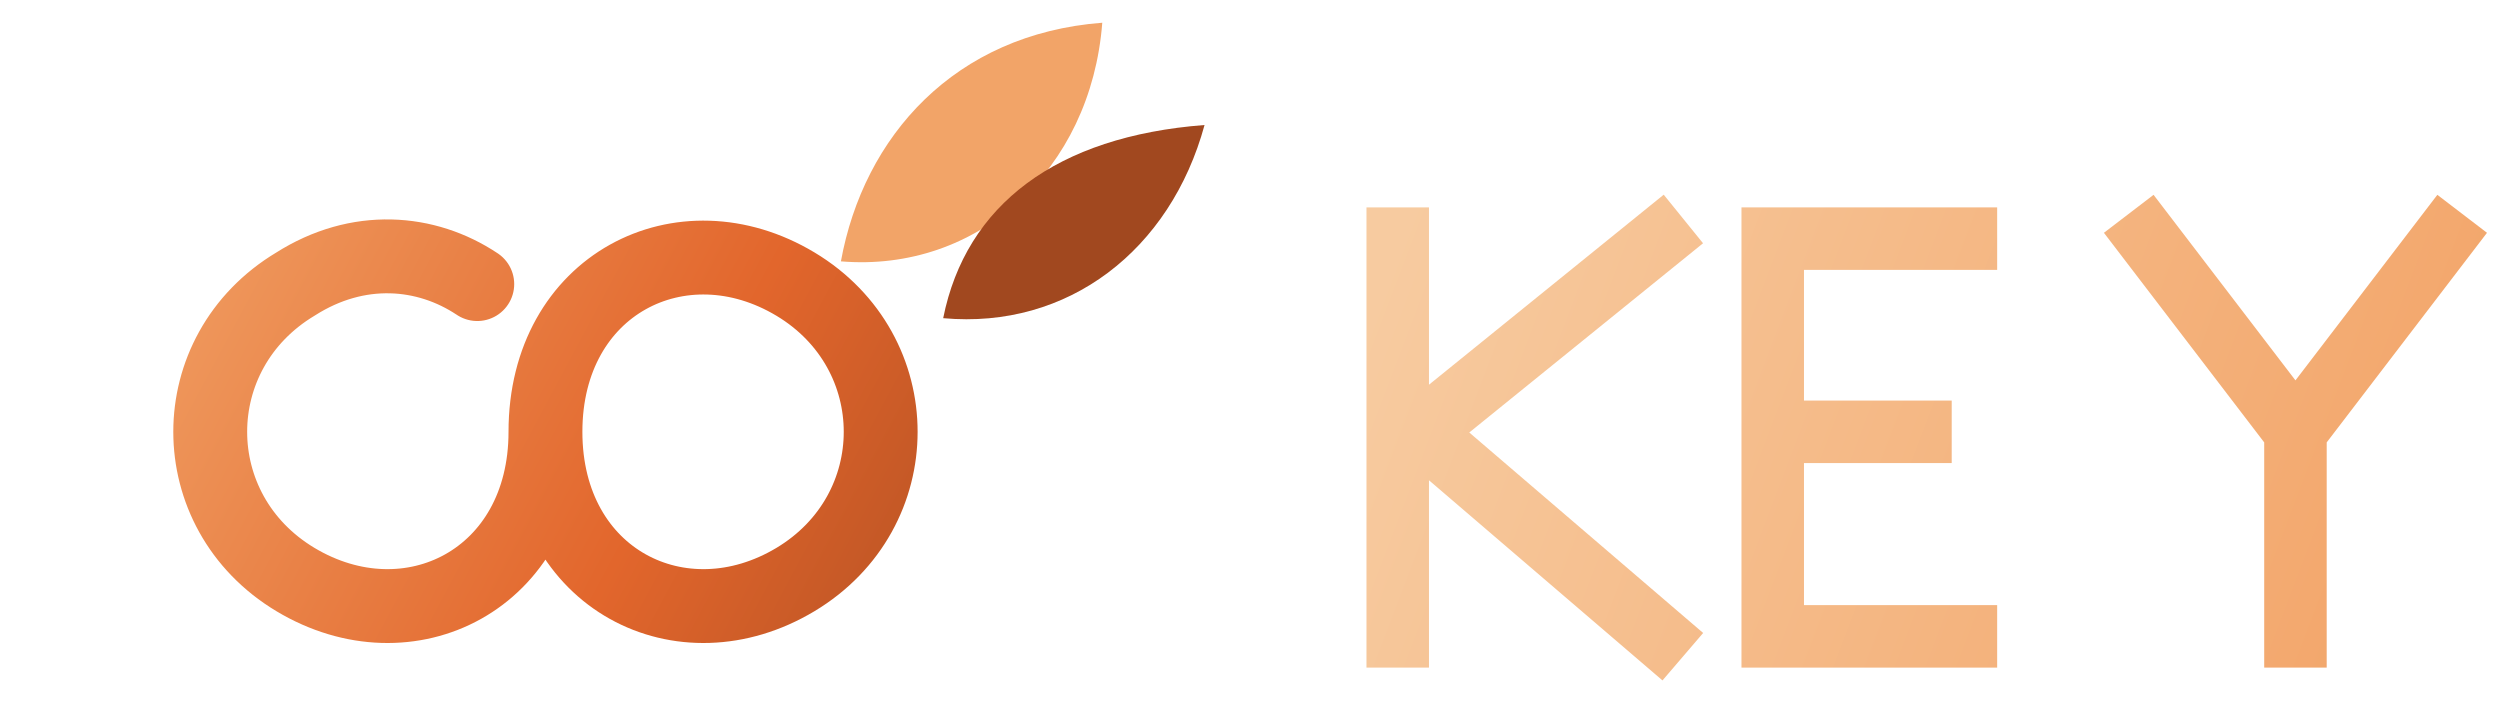
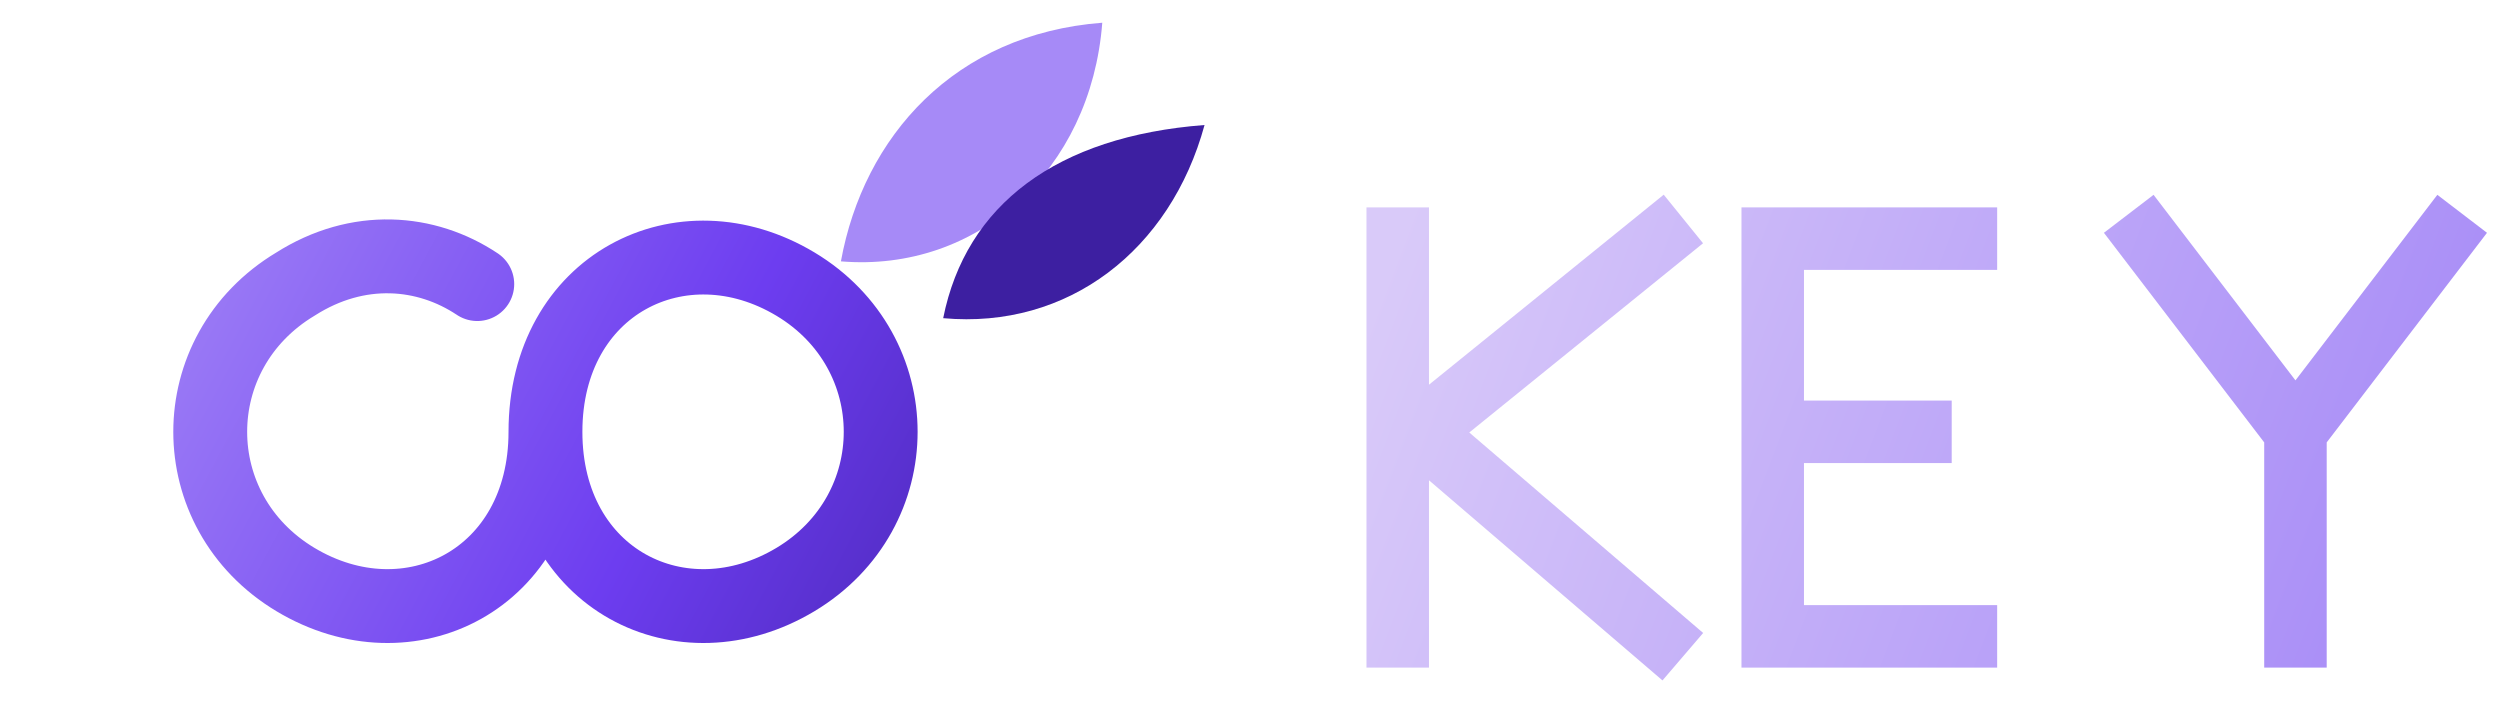
<svg xmlns="http://www.w3.org/2000/svg" viewBox="0 0 440 128" role="img" aria-label="COKEY">
  <defs>
    <linearGradient id="cokey-mark" x1="24" y1="24" x2="200" y2="118" gradientUnits="userSpaceOnUse">
-       <stop offset="0" stop-color="#F2A468" />
-       <stop offset="0.55" stop-color="#E2662C" />
-       <stop offset="1" stop-color="#A1481F" />
+       <stop offset="0" stop-color="#A68AF7" />
+       <stop offset="0.55" stop-color="#6D3DF0" />
+       <stop offset="1" stop-color="#3D1FA1" />
    </linearGradient>
    <linearGradient id="cokey-word" x1="246" y1="42" x2="430" y2="112" gradientUnits="userSpaceOnUse">
-       <stop offset="0" stop-color="#F7CBA0" />
-       <stop offset="1" stop-color="#F2A468" />
+       <stop offset="0" stop-color="#D9CAF9" />
+       <stop offset="1" stop-color="#A68AF7" />
    </linearGradient>
  </defs>
  <path d="M84 50 C75 44 63 43 52 50 C32 62 32 90 52 102 C72 114 96 102 96 76 C96 50 120 38 140 50 C160 62 160 90 140 102 C120 114 96 102 96 76" fill="none" stroke="url(#cokey-mark)" stroke-width="13" stroke-linecap="round" stroke-linejoin="round" />
-   <path d="M148 46 C152 24 168 6 194 4 C192 30 172 48 148 46 Z" fill="#F2A468" />
-   <path d="M166 56 C170 36 186 24 212 22 C206 44 188 58 166 56 Z" fill="#A1481F" />
+   <path d="M148 46 C152 24 168 6 194 4 C192 30 172 48 148 46 Z" fill="#A68AF7" />
+   <path d="M166 56 C170 36 186 24 212 22 C206 44 188 58 166 56 Z" fill="#3D1FA1" />
  <g fill="none" stroke="url(#cokey-word)" stroke-width="11" stroke-linecap="square" stroke-linejoin="miter">
    <path d="M246 42 V112 M292 42 L250 76 L292 112" />
    <path d="M346 42 H312 V112 H346 M312 76 H338" />
    <path d="M378 42 L404 76 L430 42 M404 76 V112" />
  </g>
</svg>
